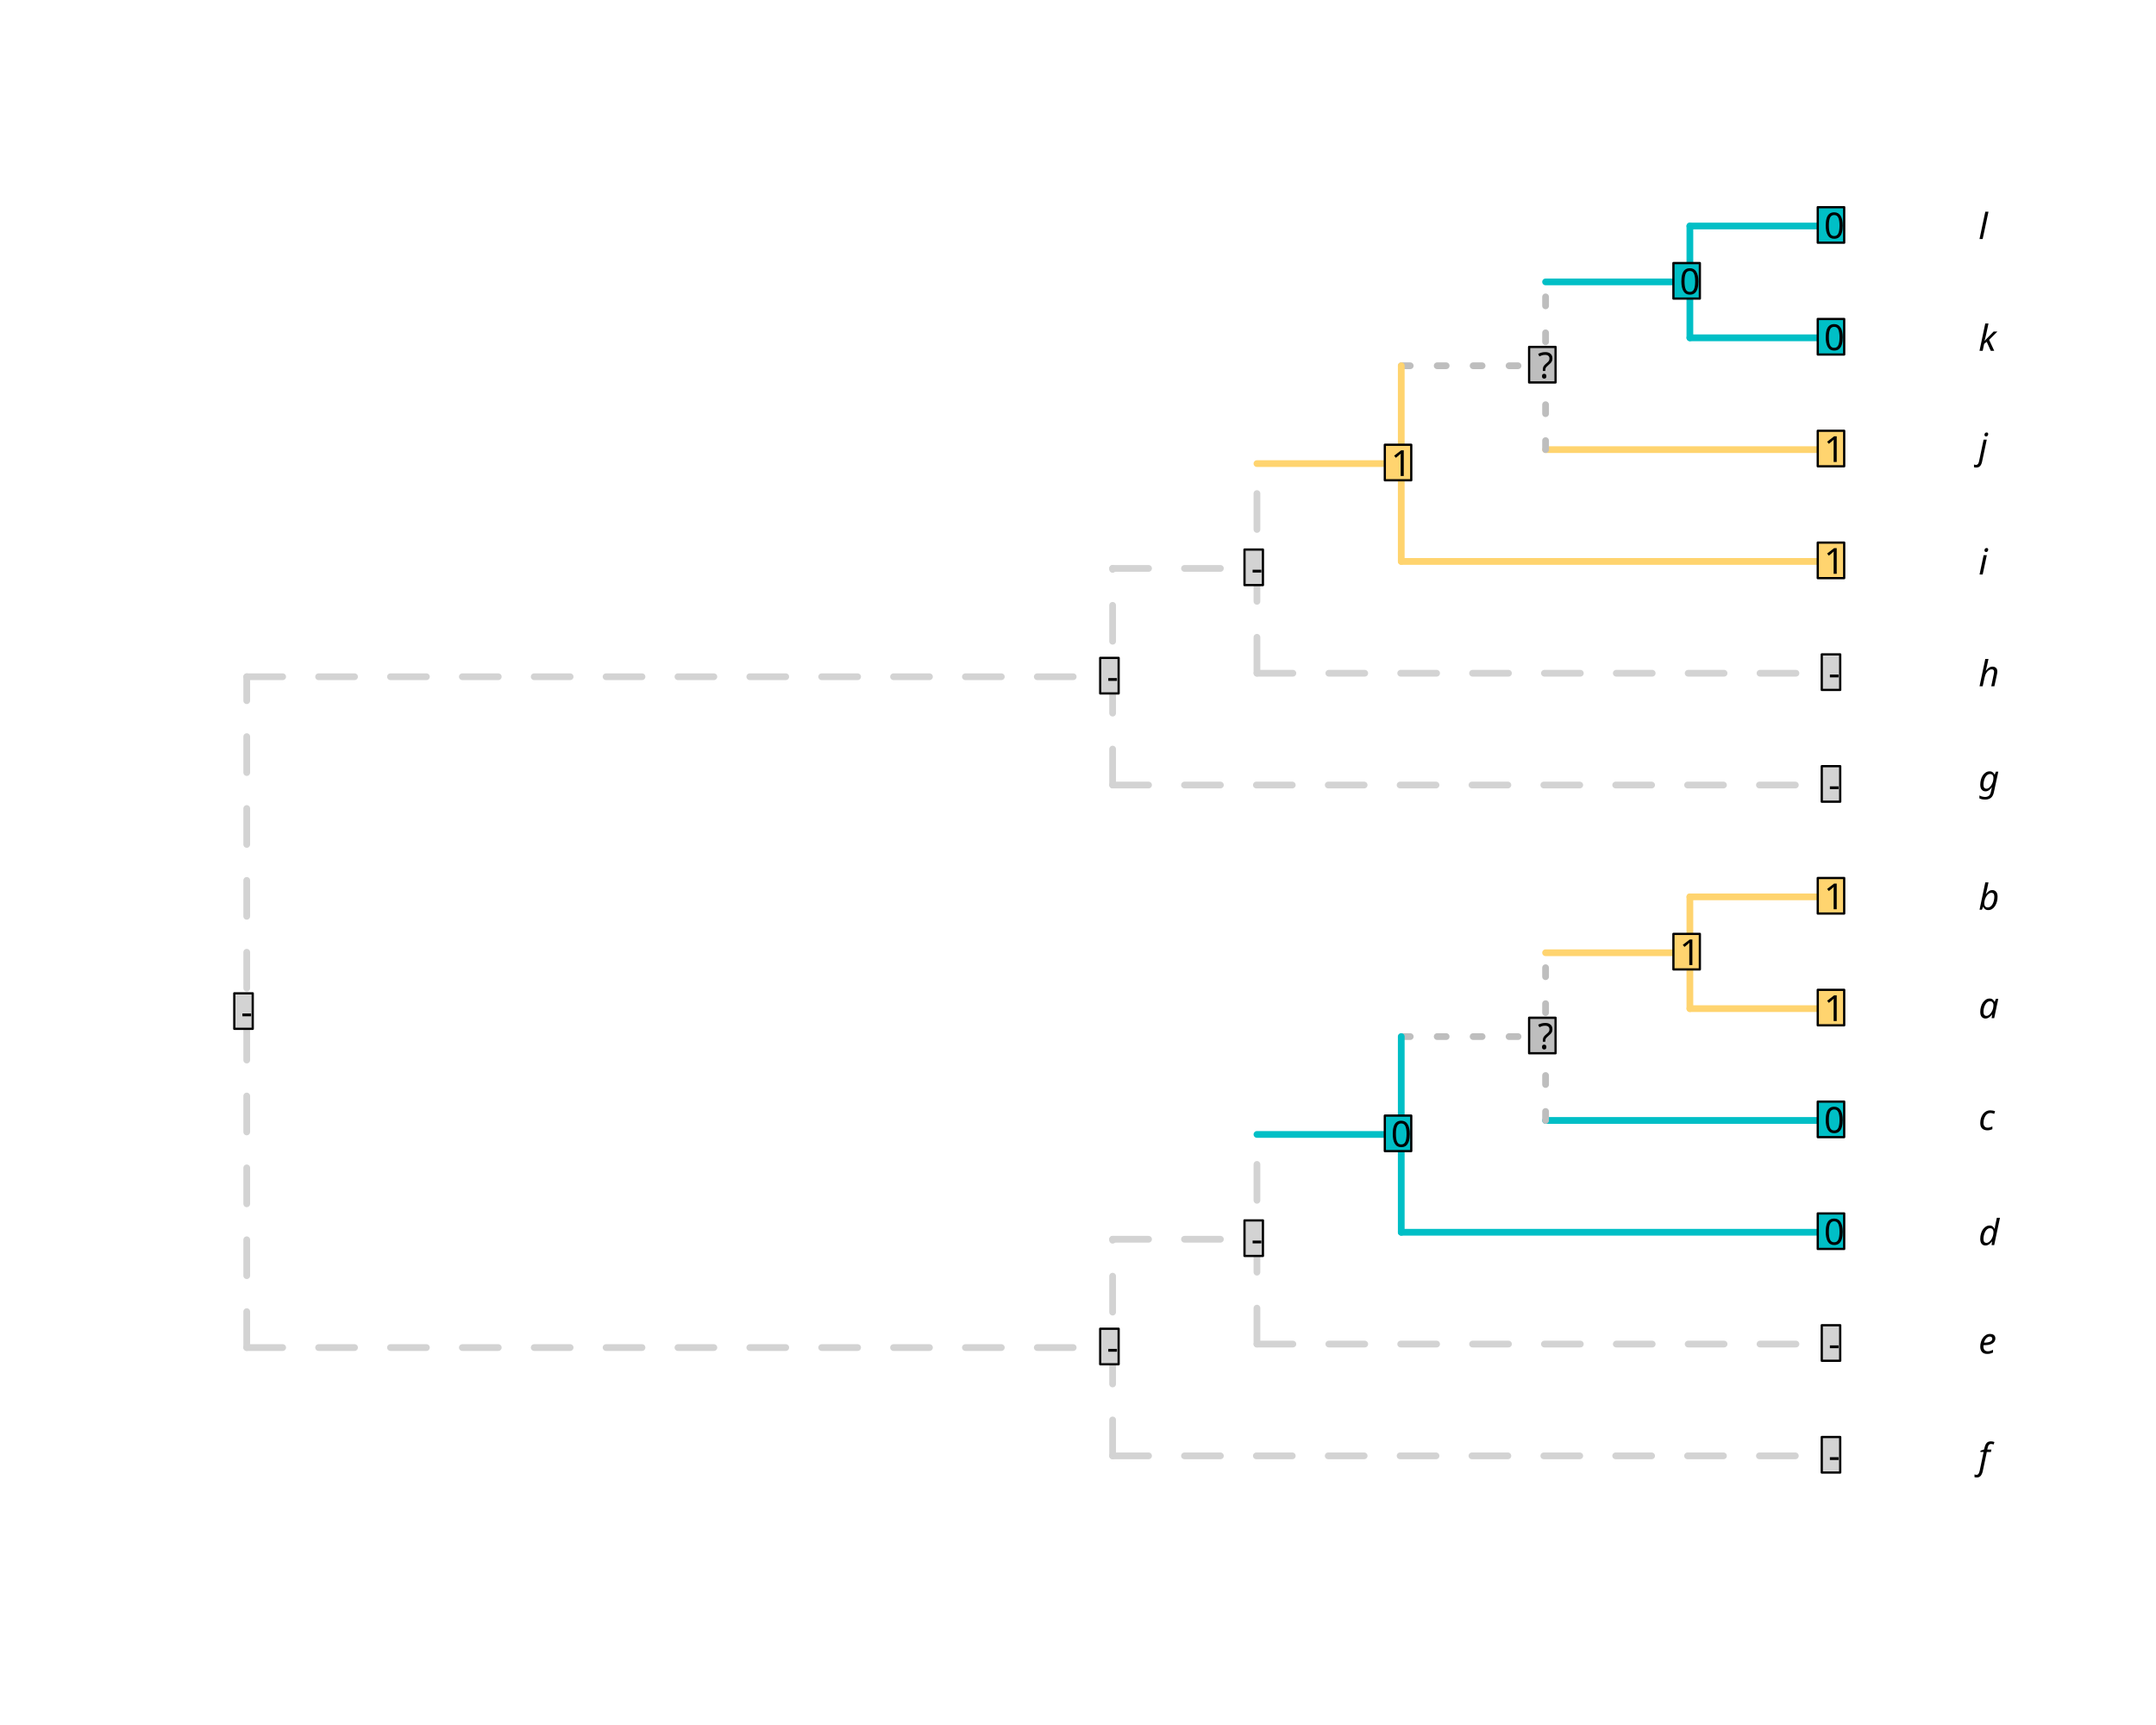
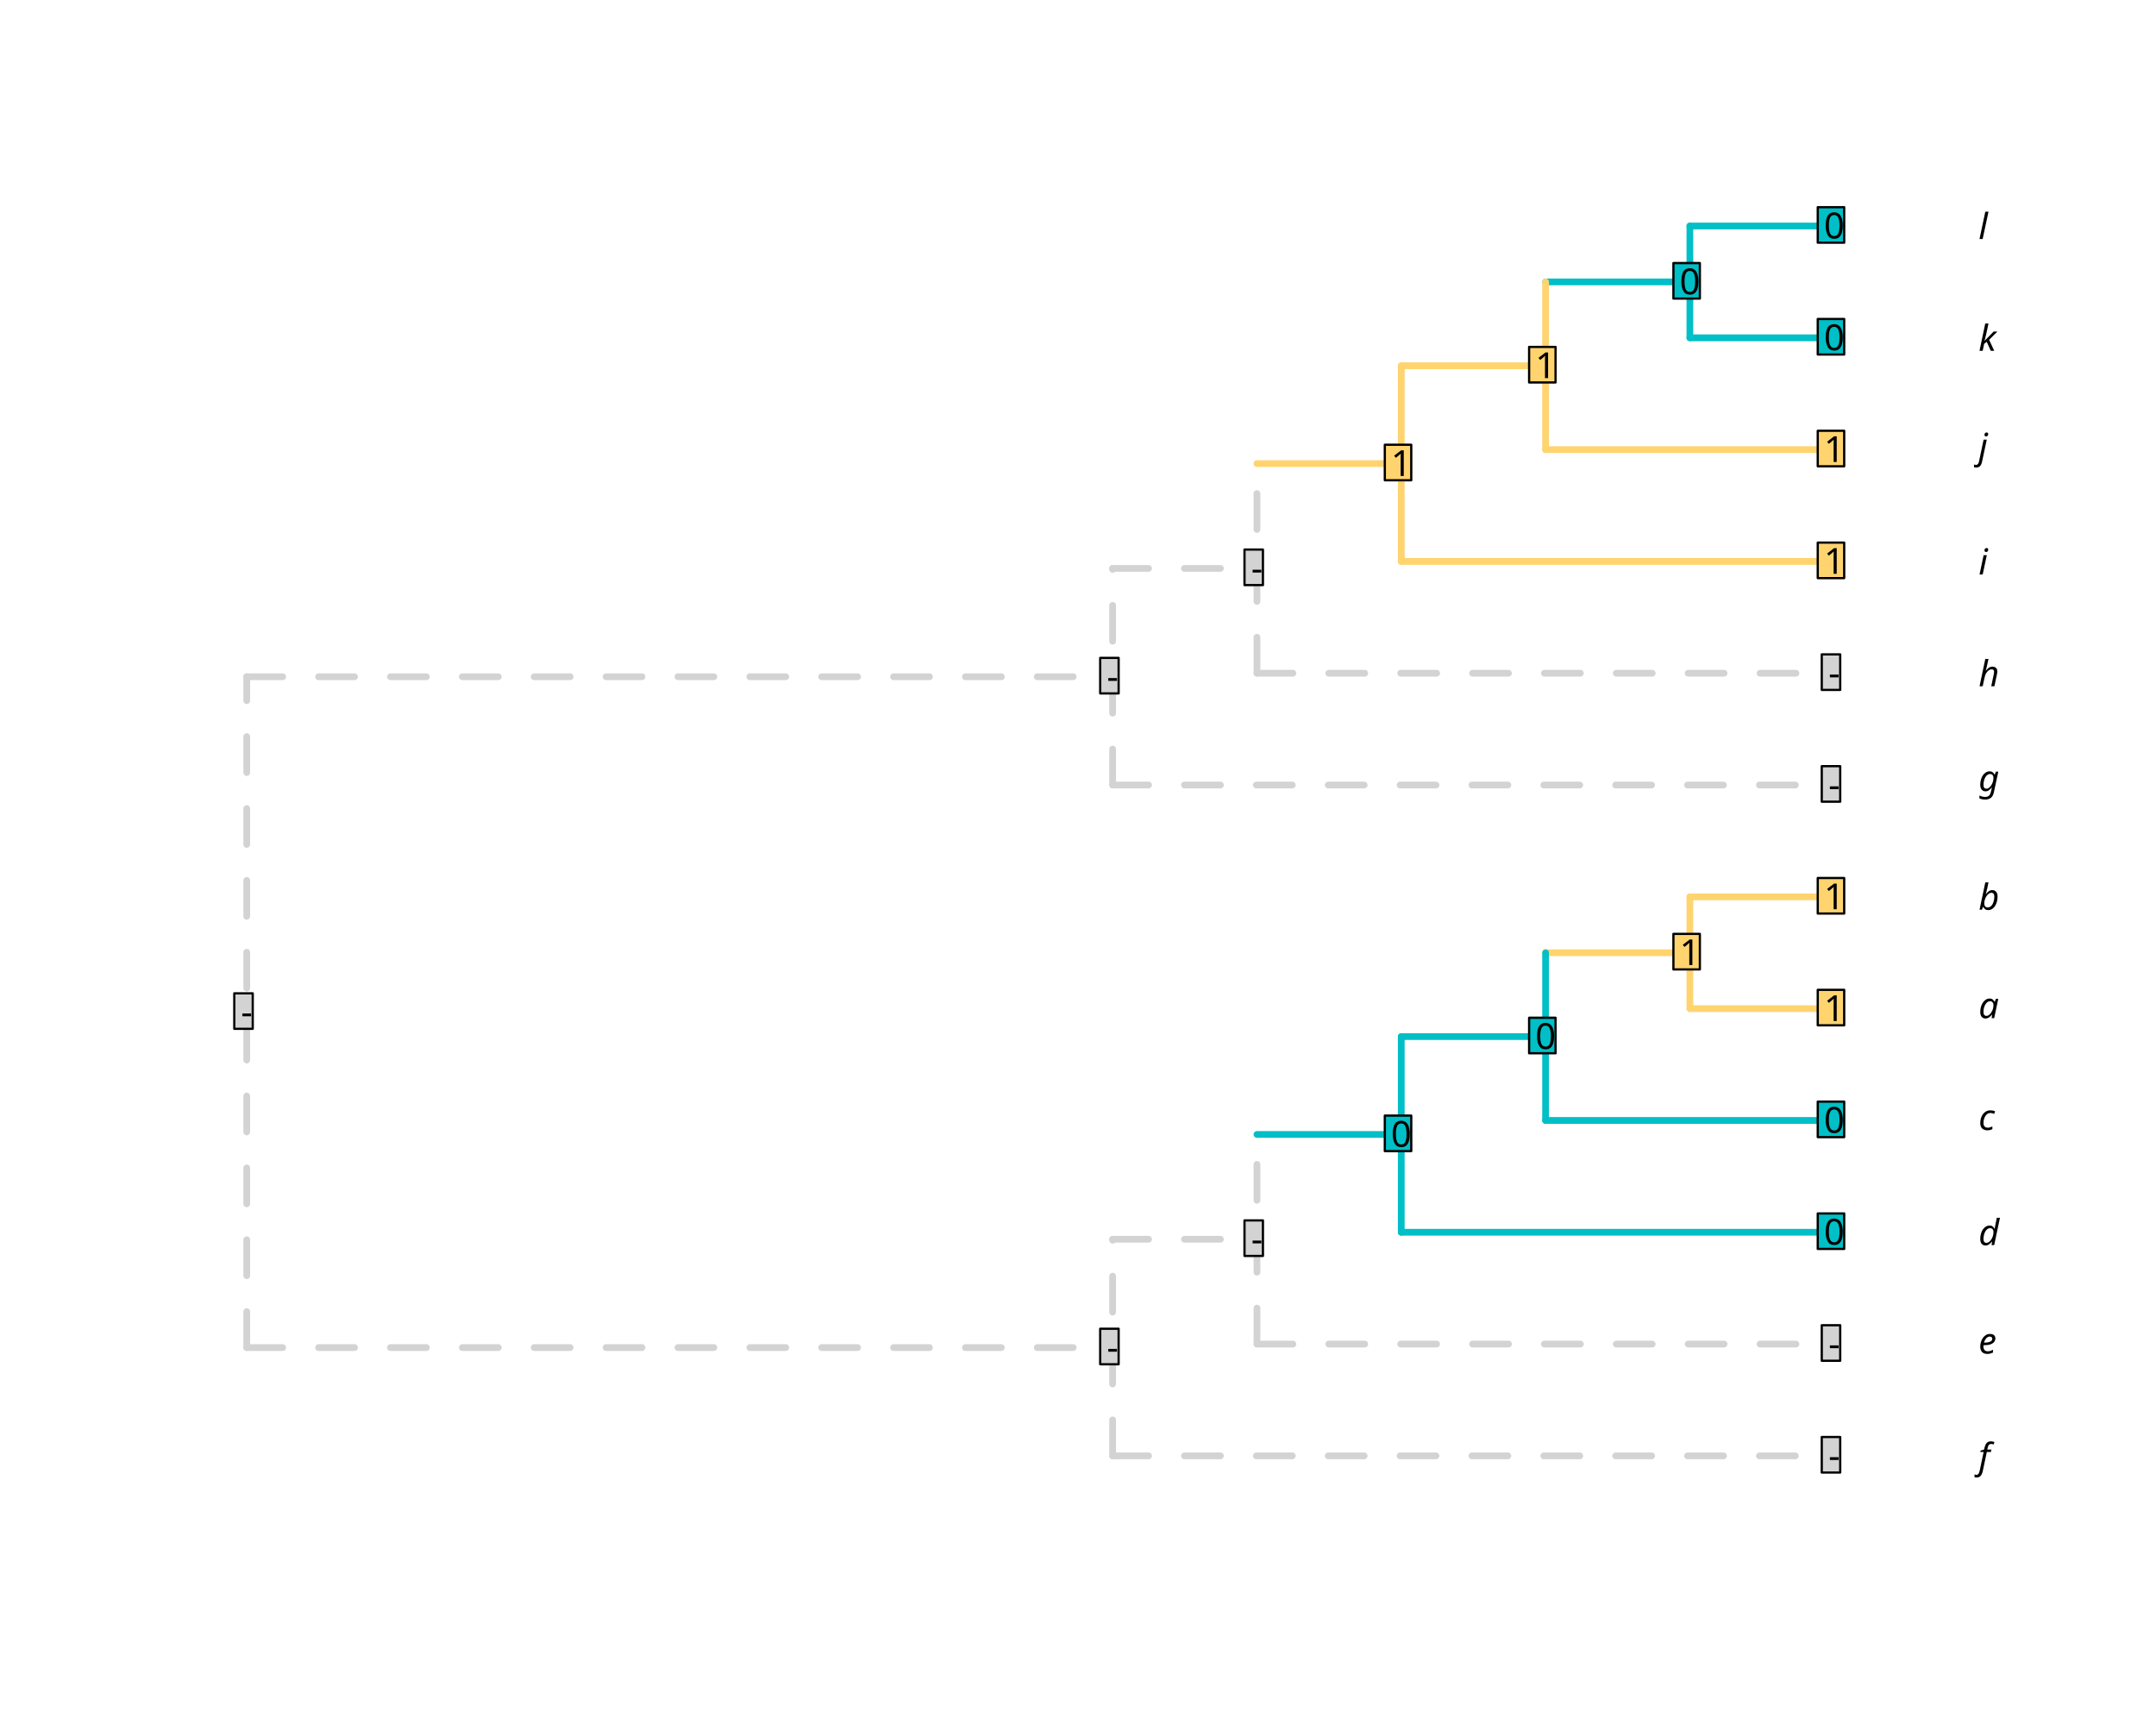
<svg xmlns="http://www.w3.org/2000/svg" class="svglite" data-engine-version="2.0" width="720.00pt" height="576.00pt" viewBox="0 0 720.00 576.00">
  <defs>
    <style type="text/css">
    .svglite line, .svglite polyline, .svglite polygon, .svglite path, .svglite rect, .svglite circle {
      fill: none;
      stroke: #000000;
      stroke-linecap: round;
      stroke-linejoin: round;
      stroke-miterlimit: 10.00;
    }
  </style>
  </defs>
  <rect width="100%" height="100%" style="stroke: none; fill: #FFFFFF;" />
  <defs>
    <clipPath id="cpMC4wMHw3MjAuMDB8MC4wMHw1NzYuMDA=">
      <rect x="0.00" y="0.00" width="720.00" height="576.00" />
    </clipPath>
  </defs>
  <g clip-path="url(#cpMC4wMHw3MjAuMDB8MC4wMHw1NzYuMDA=)">
</g>
  <defs>
    <clipPath id="cpNTkuMDR8Njg5Ljc2fDU5LjA0fDUwMi41Ng==">
      <rect x="59.04" y="59.04" width="630.72" height="443.52" />
    </clipPath>
  </defs>
  <g clip-path="url(#cpNTkuMDR8Njg5Ljc2fDU5LjA0fDUwMi41Ng==)">
    <line x1="82.40" y1="449.97" x2="371.56" y2="449.97" style="stroke-width: 2.25; stroke: #D3D3D3; stroke-dasharray: 12.00,12.00;" />
    <line x1="371.56" y1="486.13" x2="612.54" y2="486.13" style="stroke-width: 2.25; stroke: #D3D3D3; stroke-dasharray: 12.00,12.00;" />
    <line x1="371.56" y1="413.80" x2="419.76" y2="413.80" style="stroke-width: 2.25; stroke: #D3D3D3; stroke-dasharray: 12.00,12.00;" />
    <line x1="419.76" y1="448.80" x2="612.54" y2="448.80" style="stroke-width: 2.25; stroke: #D3D3D3; stroke-dasharray: 12.00,12.00;" />
    <line x1="419.76" y1="378.80" x2="467.95" y2="378.80" style="stroke-width: 2.25; stroke: #00BFC6;" />
    <line x1="467.95" y1="411.47" x2="612.54" y2="411.47" style="stroke-width: 2.25; stroke: #00BFC6;" />
-     <line x1="467.95" y1="346.13" x2="516.15" y2="346.13" style="stroke-width: 2.25; stroke: #BEBEBE; stroke-dasharray: 3.00,9.00;" />
+     <line x1="467.95" y1="346.13" x2="516.15" y2="346.13" style="stroke-width: 2.25; stroke: #00BFC6;" />
    <line x1="516.15" y1="374.13" x2="612.54" y2="374.13" style="stroke-width: 2.25; stroke: #00BFC6;" />
    <line x1="516.15" y1="318.13" x2="564.34" y2="318.13" style="stroke-width: 2.25; stroke: #FFD46F;" />
    <line x1="564.34" y1="336.80" x2="612.54" y2="336.80" style="stroke-width: 2.25; stroke: #FFD46F;" />
    <line x1="564.34" y1="299.47" x2="612.54" y2="299.47" style="stroke-width: 2.25; stroke: #FFD46F;" />
    <line x1="82.40" y1="225.97" x2="371.56" y2="225.97" style="stroke-width: 2.25; stroke: #D3D3D3; stroke-dasharray: 12.00,12.00;" />
    <line x1="371.56" y1="262.13" x2="612.54" y2="262.13" style="stroke-width: 2.25; stroke: #D3D3D3; stroke-dasharray: 12.00,12.00;" />
    <line x1="371.56" y1="189.80" x2="419.76" y2="189.80" style="stroke-width: 2.25; stroke: #D3D3D3; stroke-dasharray: 12.00,12.00;" />
    <line x1="419.76" y1="224.80" x2="612.54" y2="224.80" style="stroke-width: 2.25; stroke: #D3D3D3; stroke-dasharray: 12.00,12.00;" />
    <line x1="419.76" y1="154.80" x2="467.95" y2="154.80" style="stroke-width: 2.25; stroke: #FFD46F;" />
    <line x1="467.95" y1="187.47" x2="612.54" y2="187.47" style="stroke-width: 2.25; stroke: #FFD46F;" />
-     <line x1="467.95" y1="122.13" x2="516.15" y2="122.13" style="stroke-width: 2.25; stroke: #BEBEBE; stroke-dasharray: 3.00,9.00;" />
+     <line x1="467.95" y1="122.13" x2="516.15" y2="122.13" style="stroke-width: 2.25; stroke: #FFD46F;" />
    <line x1="516.15" y1="150.13" x2="612.54" y2="150.13" style="stroke-width: 2.25; stroke: #FFD46F;" />
    <line x1="516.15" y1="94.13" x2="564.34" y2="94.13" style="stroke-width: 2.25; stroke: #00BFC6;" />
    <line x1="564.34" y1="112.80" x2="612.54" y2="112.80" style="stroke-width: 2.25; stroke: #00BFC6;" />
    <line x1="564.34" y1="75.47" x2="612.54" y2="75.47" style="stroke-width: 2.25; stroke: #00BFC6;" />
    <line x1="82.40" y1="449.97" x2="82.40" y2="225.97" style="stroke-width: 2.25; stroke: #D3D3D3; stroke-dasharray: 12.00,12.00;" />
    <line x1="371.56" y1="486.13" x2="371.56" y2="413.80" style="stroke-width: 2.25; stroke: #D3D3D3; stroke-dasharray: 12.00,12.00;" />
    <line x1="419.76" y1="448.80" x2="419.76" y2="378.80" style="stroke-width: 2.25; stroke: #D3D3D3; stroke-dasharray: 12.00,12.00;" />
    <line x1="467.95" y1="411.47" x2="467.95" y2="346.13" style="stroke-width: 2.25; stroke: #00BFC6;" />
-     <line x1="516.15" y1="374.13" x2="516.15" y2="318.13" style="stroke-width: 2.25; stroke: #BEBEBE; stroke-dasharray: 3.00,9.00;" />
+     <line x1="516.15" y1="374.13" x2="516.15" y2="318.13" style="stroke-width: 2.25; stroke: #00BFC6;" />
    <line x1="564.34" y1="336.80" x2="564.34" y2="299.47" style="stroke-width: 2.25; stroke: #FFD46F;" />
    <line x1="371.56" y1="262.13" x2="371.56" y2="189.80" style="stroke-width: 2.25; stroke: #D3D3D3; stroke-dasharray: 12.00,12.00;" />
    <line x1="419.76" y1="224.80" x2="419.76" y2="154.80" style="stroke-width: 2.25; stroke: #D3D3D3; stroke-dasharray: 12.00,12.00;" />
    <line x1="467.95" y1="187.47" x2="467.95" y2="122.13" style="stroke-width: 2.25; stroke: #FFD46F;" />
-     <line x1="516.15" y1="150.13" x2="516.15" y2="94.13" style="stroke-width: 2.25; stroke: #BEBEBE; stroke-dasharray: 3.00,9.00;" />
+     <line x1="516.15" y1="150.13" x2="516.15" y2="94.13" style="stroke-width: 2.25; stroke: #FFD46F;" />
    <line x1="564.34" y1="112.80" x2="564.34" y2="75.47" style="stroke-width: 2.25; stroke: #00BFC6;" />
    <text x="660.73" y="339.97" style="font-size: 12.00px; font-style: italic; font-family: sans;" textLength="6.67px" lengthAdjust="spacingAndGlyphs">a</text>
    <text x="660.73" y="303.76" style="font-size: 12.00px; font-style: italic; font-family: sans;" textLength="6.67px" lengthAdjust="spacingAndGlyphs">b</text>
    <text x="660.73" y="377.30" style="font-size: 12.00px; font-style: italic; font-family: sans;" textLength="6.00px" lengthAdjust="spacingAndGlyphs">c</text>
    <text x="660.73" y="415.76" style="font-size: 12.00px; font-style: italic; font-family: sans;" textLength="6.67px" lengthAdjust="spacingAndGlyphs">d</text>
    <text x="660.73" y="451.97" style="font-size: 12.00px; font-style: italic; font-family: sans;" textLength="6.67px" lengthAdjust="spacingAndGlyphs">e</text>
    <text x="660.73" y="490.47" style="font-size: 12.00px; font-style: italic; font-family: sans;" textLength="3.33px" lengthAdjust="spacingAndGlyphs">f</text>
    <text x="660.73" y="264.11" style="font-size: 12.00px; font-style: italic; font-family: sans;" textLength="6.67px" lengthAdjust="spacingAndGlyphs">g</text>
    <text x="660.73" y="229.15" style="font-size: 12.00px; font-style: italic; font-family: sans;" textLength="6.67px" lengthAdjust="spacingAndGlyphs">h</text>
    <text x="660.73" y="191.82" style="font-size: 12.00px; font-style: italic; font-family: sans;" textLength="2.66px" lengthAdjust="spacingAndGlyphs">i</text>
    <text x="660.73" y="153.24" style="font-size: 12.00px; font-style: italic; font-family: sans;" textLength="2.66px" lengthAdjust="spacingAndGlyphs">j</text>
    <text x="660.73" y="117.15" style="font-size: 12.00px; font-style: italic; font-family: sans;" textLength="6.00px" lengthAdjust="spacingAndGlyphs">k</text>
    <text x="660.73" y="79.82" style="font-size: 12.00px; font-style: italic; font-family: sans;" textLength="2.66px" lengthAdjust="spacingAndGlyphs">l</text>
    <rect x="607.04" y="330.51" width="8.83" height="11.86" style="stroke-width: 0.75; fill: #FFD46F;" />
    <rect x="607.04" y="293.18" width="8.83" height="11.86" style="stroke-width: 0.75; fill: #FFD46F;" />
    <rect x="607.04" y="367.84" width="8.83" height="11.86" style="stroke-width: 0.75; fill: #00BFC6;" />
    <rect x="607.04" y="405.18" width="8.83" height="11.86" style="stroke-width: 0.75; fill: #00BFC6;" />
    <rect x="608.38" y="442.51" width="6.16" height="11.86" style="stroke-width: 0.75; fill: #D3D3D3;" />
    <rect x="608.38" y="479.84" width="6.16" height="11.86" style="stroke-width: 0.75; fill: #D3D3D3;" />
    <rect x="608.38" y="255.84" width="6.16" height="11.86" style="stroke-width: 0.75; fill: #D3D3D3;" />
    <rect x="608.38" y="218.51" width="6.16" height="11.86" style="stroke-width: 0.75; fill: #D3D3D3;" />
    <rect x="607.04" y="181.18" width="8.83" height="11.86" style="stroke-width: 0.75; fill: #FFD46F;" />
    <rect x="607.04" y="143.84" width="8.83" height="11.86" style="stroke-width: 0.75; fill: #FFD46F;" />
    <rect x="607.04" y="106.51" width="8.83" height="11.86" style="stroke-width: 0.75; fill: #00BFC6;" />
    <rect x="607.04" y="69.18" width="8.83" height="11.86" style="stroke-width: 0.75; fill: #00BFC6;" />
    <rect x="78.24" y="331.68" width="6.16" height="11.86" style="stroke-width: 0.75; fill: #D3D3D3;" />
    <rect x="367.41" y="443.68" width="6.16" height="11.86" style="stroke-width: 0.75; fill: #D3D3D3;" />
    <rect x="415.60" y="407.51" width="6.16" height="11.86" style="stroke-width: 0.75; fill: #D3D3D3;" />
    <rect x="462.46" y="372.51" width="8.83" height="11.86" style="stroke-width: 0.75; fill: #00BFC6;" />
-     <rect x="510.65" y="339.84" width="8.83" height="11.86" style="stroke-width: 0.75; fill: #BEBEBE;" />
+     <rect x="510.65" y="339.84" width="8.83" height="11.86" style="stroke-width: 0.75; fill: #00BFC6;" />
    <rect x="558.84" y="311.84" width="8.83" height="11.86" style="stroke-width: 0.75; fill: #FFD46F;" />
    <rect x="367.41" y="219.68" width="6.16" height="11.86" style="stroke-width: 0.75; fill: #D3D3D3;" />
    <rect x="415.60" y="183.51" width="6.16" height="11.86" style="stroke-width: 0.75; fill: #D3D3D3;" />
    <rect x="462.46" y="148.51" width="8.83" height="11.86" style="stroke-width: 0.75; fill: #FFD46F;" />
-     <rect x="510.65" y="115.84" width="8.83" height="11.86" style="stroke-width: 0.75; fill: #BEBEBE;" />
+     <rect x="510.65" y="115.84" width="8.83" height="11.86" style="stroke-width: 0.75; fill: #FFD46F;" />
    <rect x="558.84" y="87.84" width="8.83" height="11.86" style="stroke-width: 0.75; fill: #00BFC6;" />
    <text x="612.54" y="340.93" text-anchor="middle" style="font-size: 12.00px; font-family: sans;" textLength="6.67px" lengthAdjust="spacingAndGlyphs">1</text>
    <text x="612.54" y="303.60" text-anchor="middle" style="font-size: 12.00px; font-family: sans;" textLength="6.67px" lengthAdjust="spacingAndGlyphs">1</text>
    <text x="612.54" y="378.26" text-anchor="middle" style="font-size: 12.00px; font-family: sans;" textLength="6.67px" lengthAdjust="spacingAndGlyphs">0</text>
    <text x="612.54" y="415.60" text-anchor="middle" style="font-size: 12.00px; font-family: sans;" textLength="6.67px" lengthAdjust="spacingAndGlyphs">0</text>
    <text x="612.54" y="452.93" text-anchor="middle" style="font-size: 12.00px; font-family: sans;" textLength="4.00px" lengthAdjust="spacingAndGlyphs">-</text>
    <text x="612.54" y="490.26" text-anchor="middle" style="font-size: 12.00px; font-family: sans;" textLength="4.00px" lengthAdjust="spacingAndGlyphs">-</text>
    <text x="612.54" y="266.26" text-anchor="middle" style="font-size: 12.00px; font-family: sans;" textLength="4.00px" lengthAdjust="spacingAndGlyphs">-</text>
    <text x="612.54" y="228.93" text-anchor="middle" style="font-size: 12.00px; font-family: sans;" textLength="4.00px" lengthAdjust="spacingAndGlyphs">-</text>
    <text x="612.54" y="191.60" text-anchor="middle" style="font-size: 12.00px; font-family: sans;" textLength="6.67px" lengthAdjust="spacingAndGlyphs">1</text>
    <text x="612.54" y="154.26" text-anchor="middle" style="font-size: 12.00px; font-family: sans;" textLength="6.67px" lengthAdjust="spacingAndGlyphs">1</text>
    <text x="612.54" y="116.93" text-anchor="middle" style="font-size: 12.00px; font-family: sans;" textLength="6.67px" lengthAdjust="spacingAndGlyphs">0</text>
    <text x="612.54" y="79.60" text-anchor="middle" style="font-size: 12.00px; font-family: sans;" textLength="6.67px" lengthAdjust="spacingAndGlyphs">0</text>
    <text x="82.40" y="342.10" text-anchor="middle" style="font-size: 12.00px; font-family: sans;" textLength="4.00px" lengthAdjust="spacingAndGlyphs">-</text>
    <text x="371.56" y="454.10" text-anchor="middle" style="font-size: 12.00px; font-family: sans;" textLength="4.00px" lengthAdjust="spacingAndGlyphs">-</text>
    <text x="419.76" y="417.93" text-anchor="middle" style="font-size: 12.00px; font-family: sans;" textLength="4.00px" lengthAdjust="spacingAndGlyphs">-</text>
    <text x="467.95" y="382.93" text-anchor="middle" style="font-size: 12.00px; font-family: sans;" textLength="6.67px" lengthAdjust="spacingAndGlyphs">0</text>
-     <text x="516.15" y="350.26" text-anchor="middle" style="font-size: 12.00px; font-family: sans;" textLength="6.67px" lengthAdjust="spacingAndGlyphs">?</text>
+     <text x="516.15" y="350.26" text-anchor="middle" style="font-size: 12.00px; font-family: sans;" textLength="6.67px" lengthAdjust="spacingAndGlyphs">0</text>
    <text x="564.34" y="322.26" text-anchor="middle" style="font-size: 12.00px; font-family: sans;" textLength="6.67px" lengthAdjust="spacingAndGlyphs">1</text>
    <text x="371.56" y="230.10" text-anchor="middle" style="font-size: 12.00px; font-family: sans;" textLength="4.00px" lengthAdjust="spacingAndGlyphs">-</text>
    <text x="419.76" y="193.93" text-anchor="middle" style="font-size: 12.00px; font-family: sans;" textLength="4.00px" lengthAdjust="spacingAndGlyphs">-</text>
    <text x="467.95" y="158.93" text-anchor="middle" style="font-size: 12.00px; font-family: sans;" textLength="6.67px" lengthAdjust="spacingAndGlyphs">1</text>
-     <text x="516.15" y="126.26" text-anchor="middle" style="font-size: 12.00px; font-family: sans;" textLength="6.67px" lengthAdjust="spacingAndGlyphs">?</text>
+     <text x="516.15" y="126.26" text-anchor="middle" style="font-size: 12.00px; font-family: sans;" textLength="6.67px" lengthAdjust="spacingAndGlyphs">1</text>
    <text x="564.34" y="98.26" text-anchor="middle" style="font-size: 12.00px; font-family: sans;" textLength="6.67px" lengthAdjust="spacingAndGlyphs">0</text>
  </g>
</svg>
